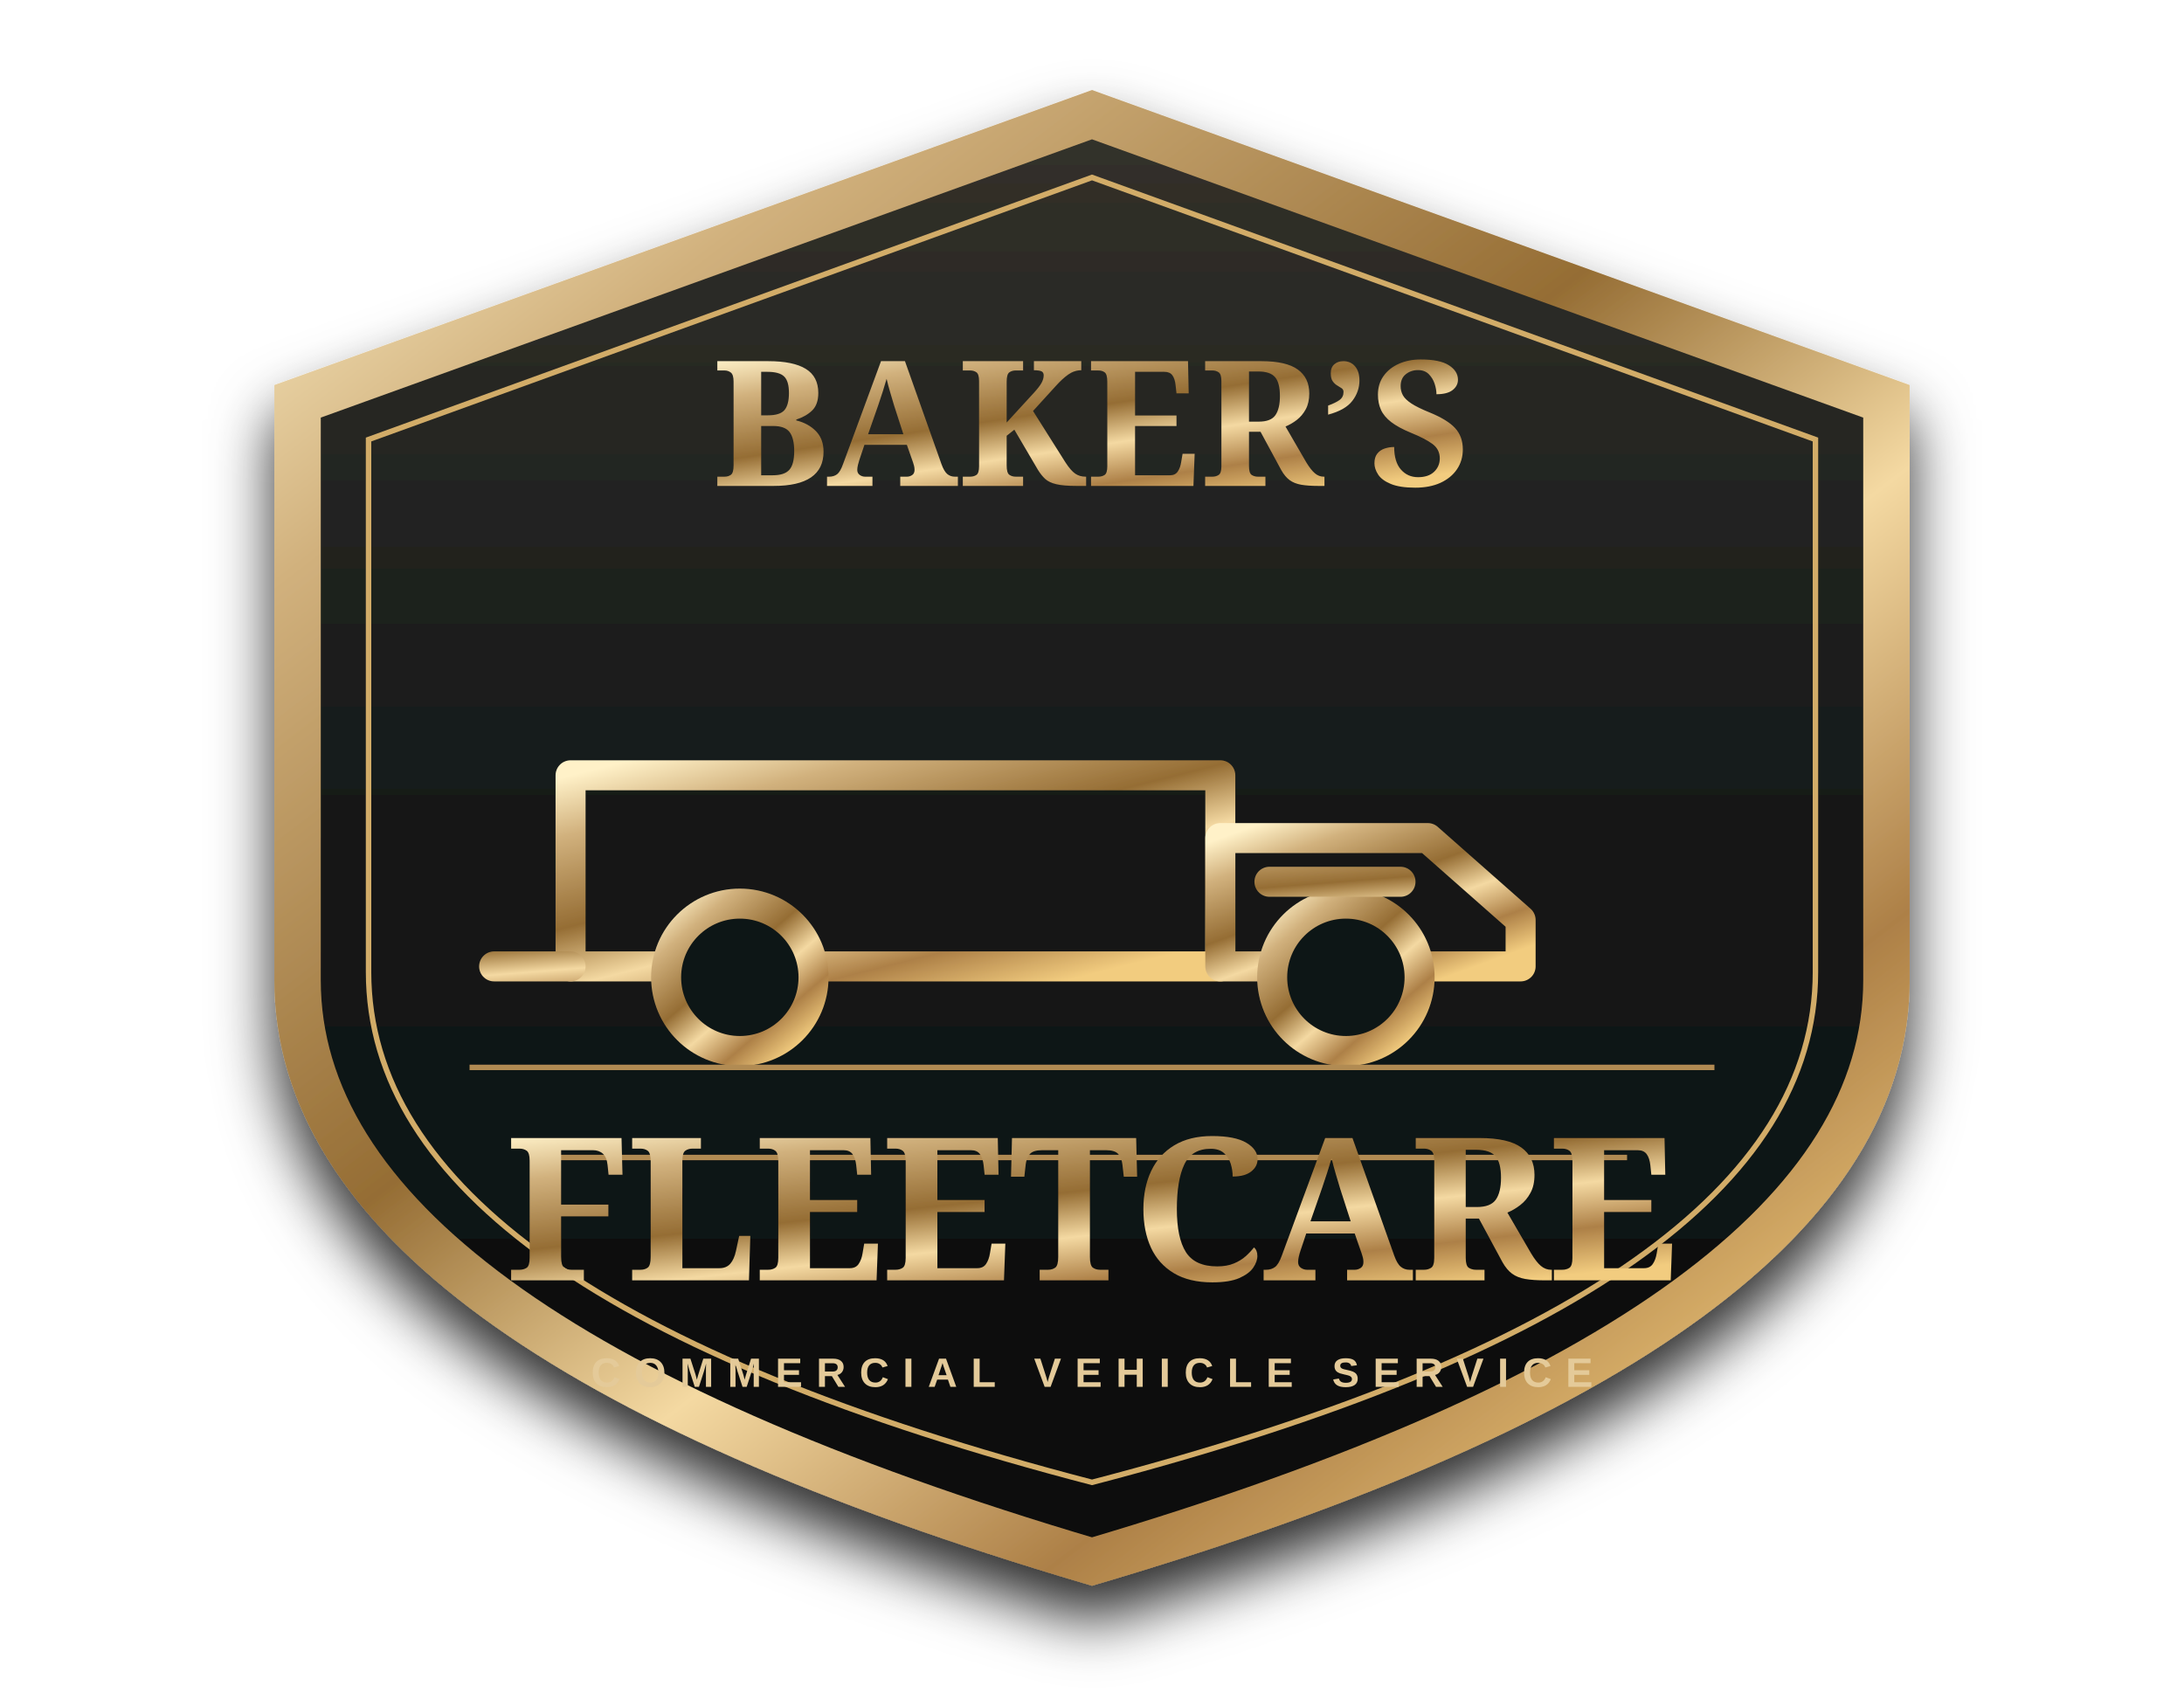
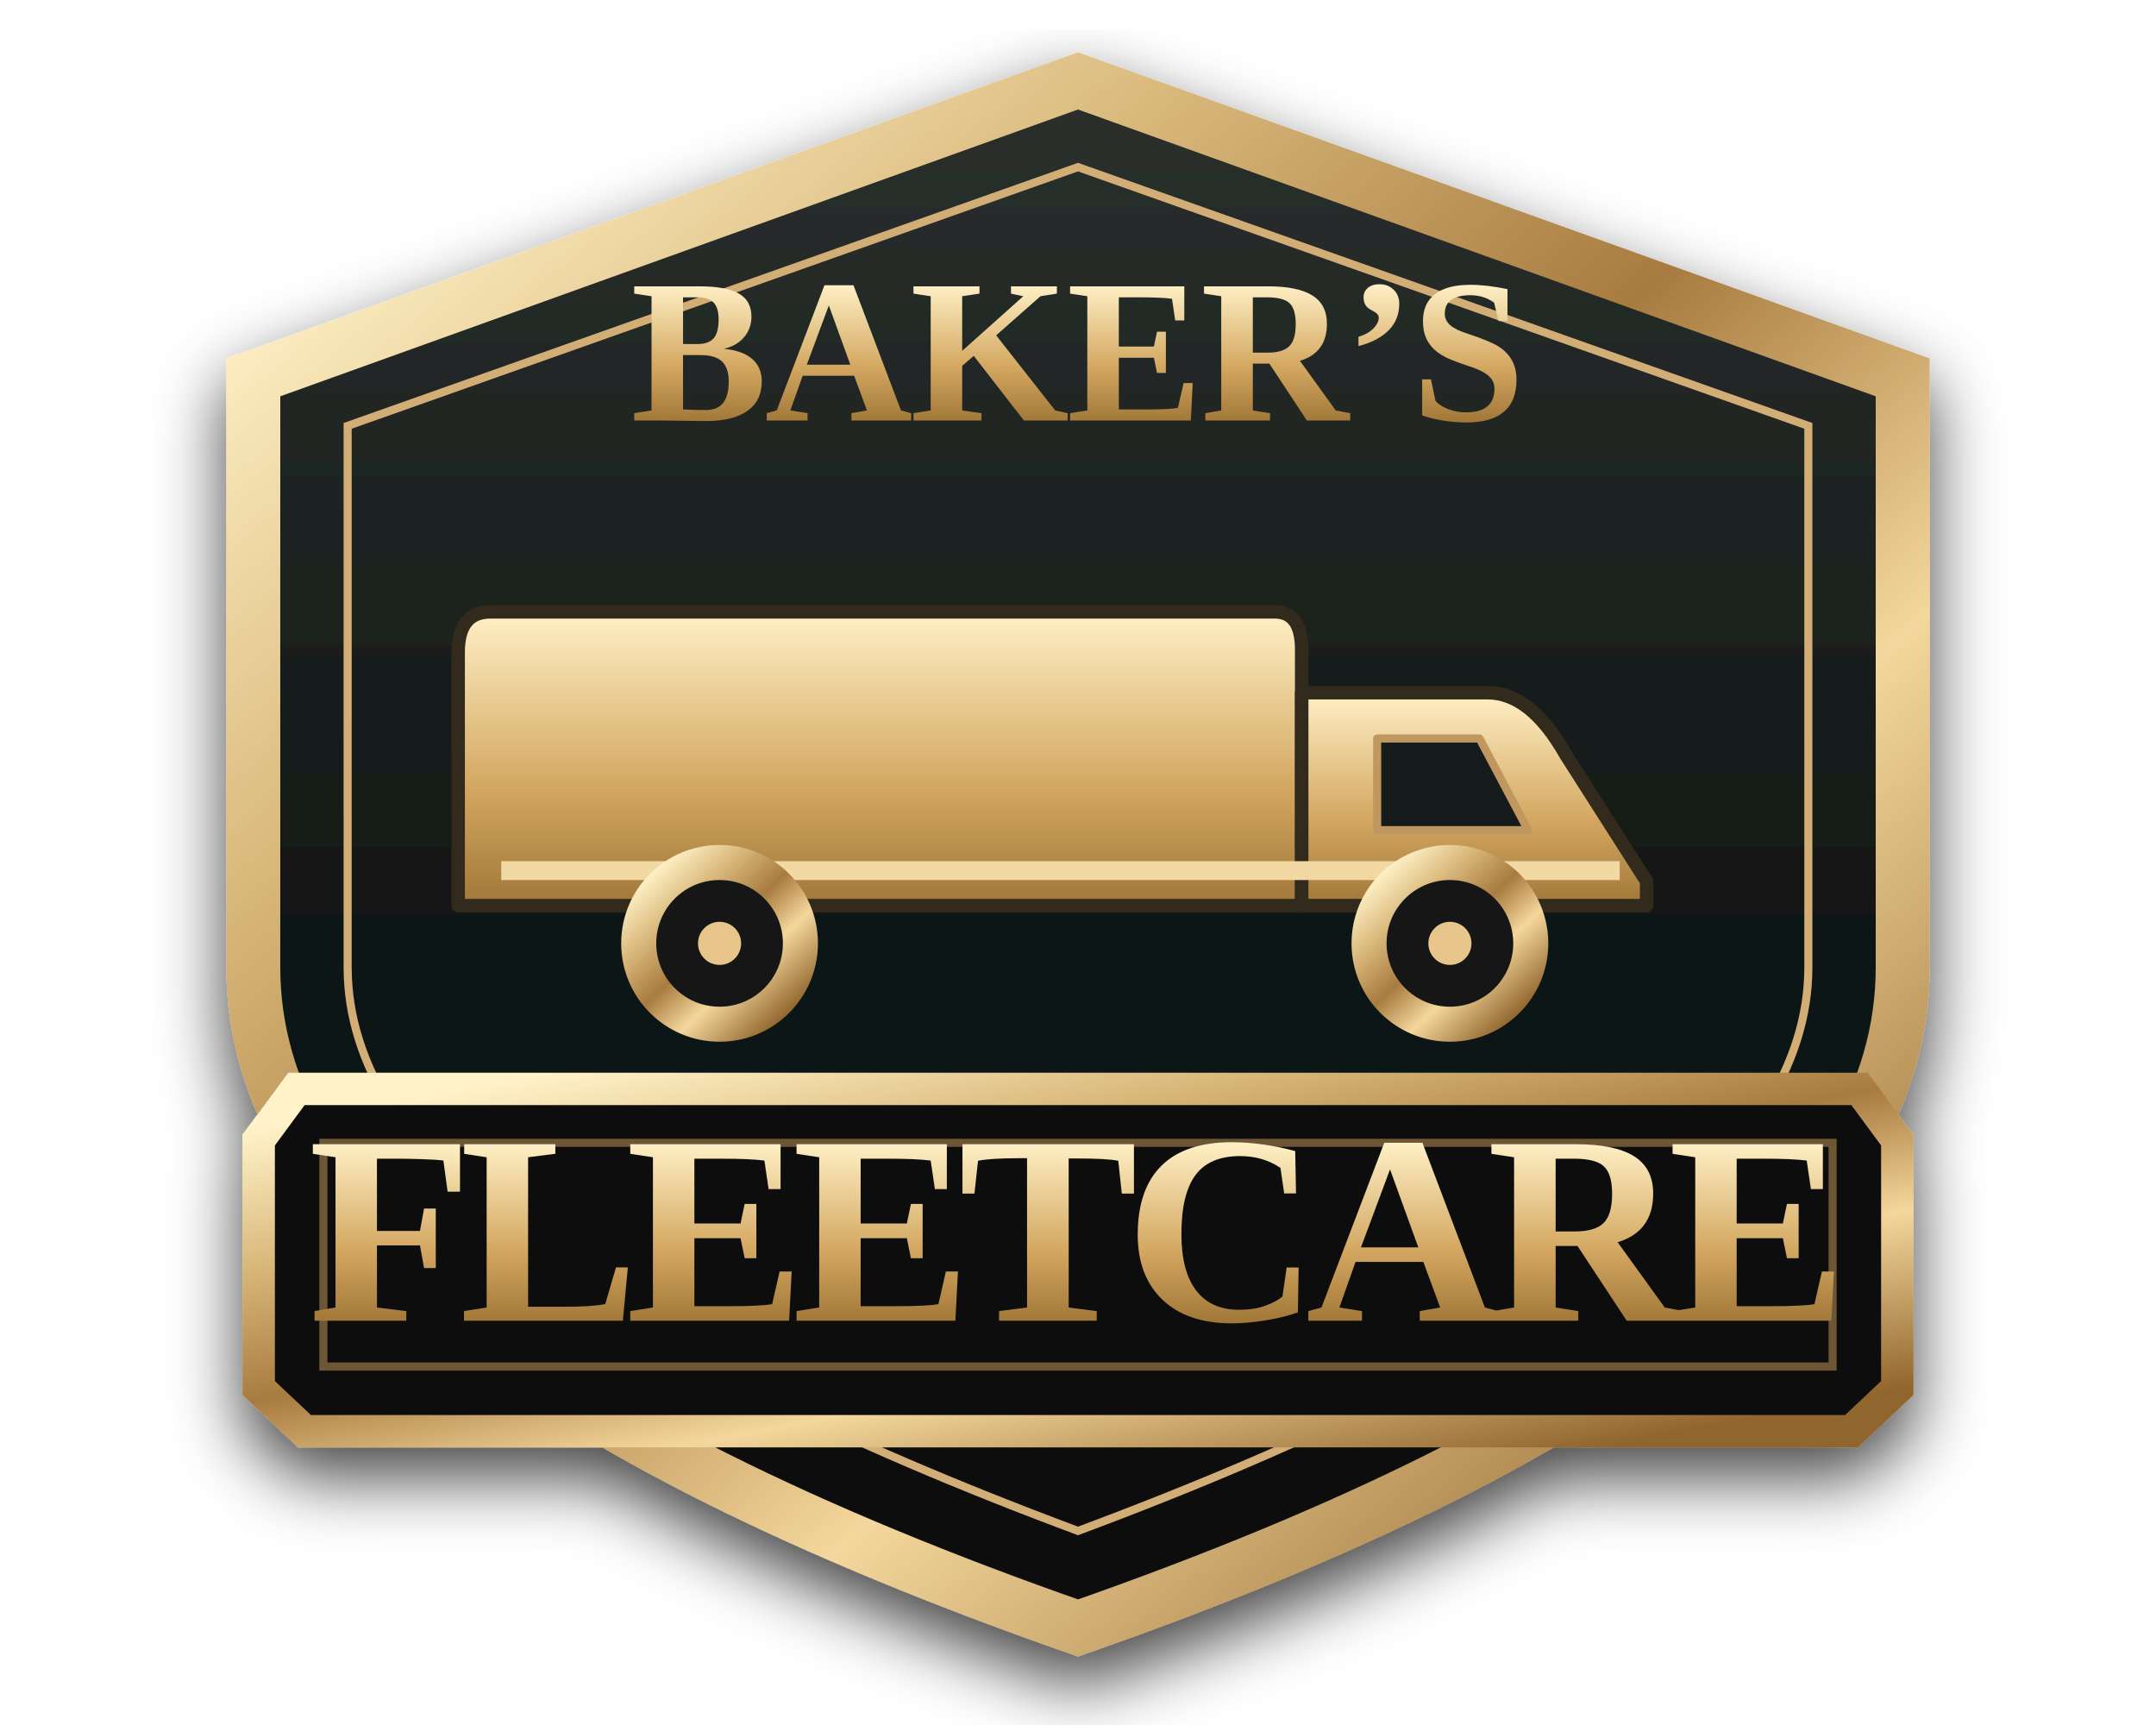
- <svg xmlns="http://www.w3.org/2000/svg" viewBox="0 0 800 620" role="img" aria-labelledby="t">
+ <svg xmlns="http://www.w3.org/2000/svg" viewBox="0 0 800 640" role="img" aria-labelledby="title desc">
  <defs>
-     <linearGradient id="metal" x1="0" y1="0" x2=".85" y2="1">
-       <stop stop-color="#fff1c8" />
-       <stop offset=".18" stop-color="#d1b17d" />
-       <stop offset=".46" stop-color="#956d34" />
-       <stop offset=".64" stop-color="#f4d9a2" />
-       <stop offset=".82" stop-color="#ad8047" />
-       <stop offset="1" stop-color="#f2cc7f" />
+     <linearGradient id="gold" x1=".08" y1=".05" x2=".92" y2=".95" objectBoundingBox="true">
+       <stop stop-color="#fff2c8" />
+       <stop offset=".23" stop-color="#dab97c" />
+       <stop offset=".47" stop-color="#a87b40" />
+       <stop offset=".69" stop-color="#f4d79c" />
+       <stop offset="1" stop-color="#90652d" />
    </linearGradient>
-     <linearGradient id="shaded" x1="0" y1="0" x2="0" y2="1">
-       <stop stop-color="#33312a" />
-       <stop offset=".48" stop-color="#151919" />
-       <stop offset="1" stop-color="#090c0c" />
+     <linearGradient id="panel" x1="0" y1="0" x2="0" y2="1">
+       <stop stop-color="#2b302d" />
+       <stop offset=".55" stop-color="#111715" />
+       <stop offset="1" stop-color="#090c0b" />
    </linearGradient>
-     <linearGradient id="ribbon" x1="0" x2=".25" y1="0" y2="1">
-       <stop stop-color="#fae7b9" />
-       <stop offset=".48" stop-color="#d7b177" />
-       <stop offset="1" stop-color="#8c642e" />
+     <linearGradient id="cham" x1="0" y1="0" x2="0" y2="1">
+       <stop stop-color="#fff0c6" />
+       <stop offset=".6" stop-color="#d3a760" />
+       <stop offset="1" stop-color="#a17738" />
    </linearGradient>
-     <filter id="drop">
-       <feDropShadow dx="0" dy="13" stdDeviation="11" flood-color="#000" flood-opacity=".83" />
+     <filter id="shadow" x="-25%" y="-25%" width="150%" height="150%">
+       <feDropShadow dx="0" dy="11" stdDeviation="13" flood-opacity=".74" />
    </filter>
-     <pattern id="noise" width="22" height="22" patternUnits="userSpaceOnUse">
-       <path d="M0 0L22 22M0 22L22 0" stroke="#b7955e" stroke-opacity=".07" stroke-width=".5" />
-     </pattern>
  </defs>
-   <g filter="url(#drop)">
-     <path d="M400 42L691 147V359Q691 486 400 572Q109 486 109 359V147Z" fill="url(#shaded)" stroke="url(#metal)" stroke-width="17" />
-     <path d="M400 65L665 161V356Q665 474 400 543Q135 474 135 356V161Z" fill="none" stroke="#d2ac68" stroke-width="2" />
-     <g fill="none" stroke="url(#metal)" stroke-width="11" stroke-linecap="round" stroke-linejoin="round">
-       <path d="M209 284H447V354H209Z" />
-       <path d="M447 307H523L557 337V354H447Z" />
-       <path d="M245 265H424" stroke-width="3" />
-       <circle cx="271" cy="358" r="27" fill="#101514" />
-       <circle cx="493" cy="358" r="27" fill="#101514" />
-       <path d="M465 323H513M181 354H209" />
+   <g filter="url(#shadow)">
+     <path d="M400 30L706 140V359Q706 497 400 604Q94 497 94 359V140Z" fill="url(#panel)" stroke="url(#gold)" stroke-width="20" />
+     <path d="M400 62L671 158V359Q671 467 400 568Q129 467 129 359V158Z" fill="none" stroke="#d2ad74" stroke-width="3" />
+     <text x="400" y="156" text-anchor="middle" font-family="Georgia,'Times New Roman',serif" font-weight="900" font-size="76" fill="url(#cham)" letter-spacing="-1">BAKER’S</text>
+     <g fill="url(#cham)" stroke="#312a1b" stroke-linejoin="round" stroke-width="5">
+       <path d="M182 227H473Q483 227 483 241V336H170V242Q170 227 182 227Z" />
+       <path d="M483 257H552Q568 257 581 280L611 327V336H483Z" />
+       <path d="M511 274H549L567 308H511Z" fill="#171b1a" stroke="#bf975f" stroke-width="3" />
+       <path d="M186 323H601" stroke="#f2d9a4" stroke-width="7" />
+       <circle cx="267" cy="350" r="30" fill="#131717" stroke="url(#gold)" stroke-width="13" />
+       <circle cx="538" cy="350" r="30" fill="#131717" stroke="url(#gold)" stroke-width="13" />
+       <circle cx="267" cy="350" r="8" fill="#e7c58b" stroke="none" />
+       <circle cx="538" cy="350" r="8" fill="#e7c58b" stroke="none" />
    </g>
-     <path d="M172 391H628M204 424H596" stroke="#b18b52" stroke-width="2" />
-     <text x="400" y="178" text-anchor="middle" font-family="Georgia,serif" font-size="64" fill="url(#metal)" font-weight="900">BAKER’S</text>
-     <text x="400" y="469" text-anchor="middle" font-family="Georgia,serif" font-size="73" font-weight="900" fill="url(#metal)" letter-spacing="-1">FLEETCARE</text>
-     <text x="400" y="508" text-anchor="middle" font-family="Arial,sans-serif" font-size="15" font-weight="700" fill="#e4ca99" letter-spacing="5">COMMERCIAL VEHICLE SERVICE</text>
+     <path d="M110 404H690L704 423V515L687 531H113L96 515V423Z" fill="#0c1110" stroke="url(#gold)" stroke-width="12" />
+     <path d="M120 424H680V507H120Z" fill="none" stroke="#6c5636" stroke-width="3" />
+     <text x="400" y="490" text-anchor="middle" font-family="Georgia, 'Times New Roman',serif" font-size="100" font-weight="900" fill="url(#cham)" letter-spacing="-5">FLEETCARE</text>
  </g>
</svg>
